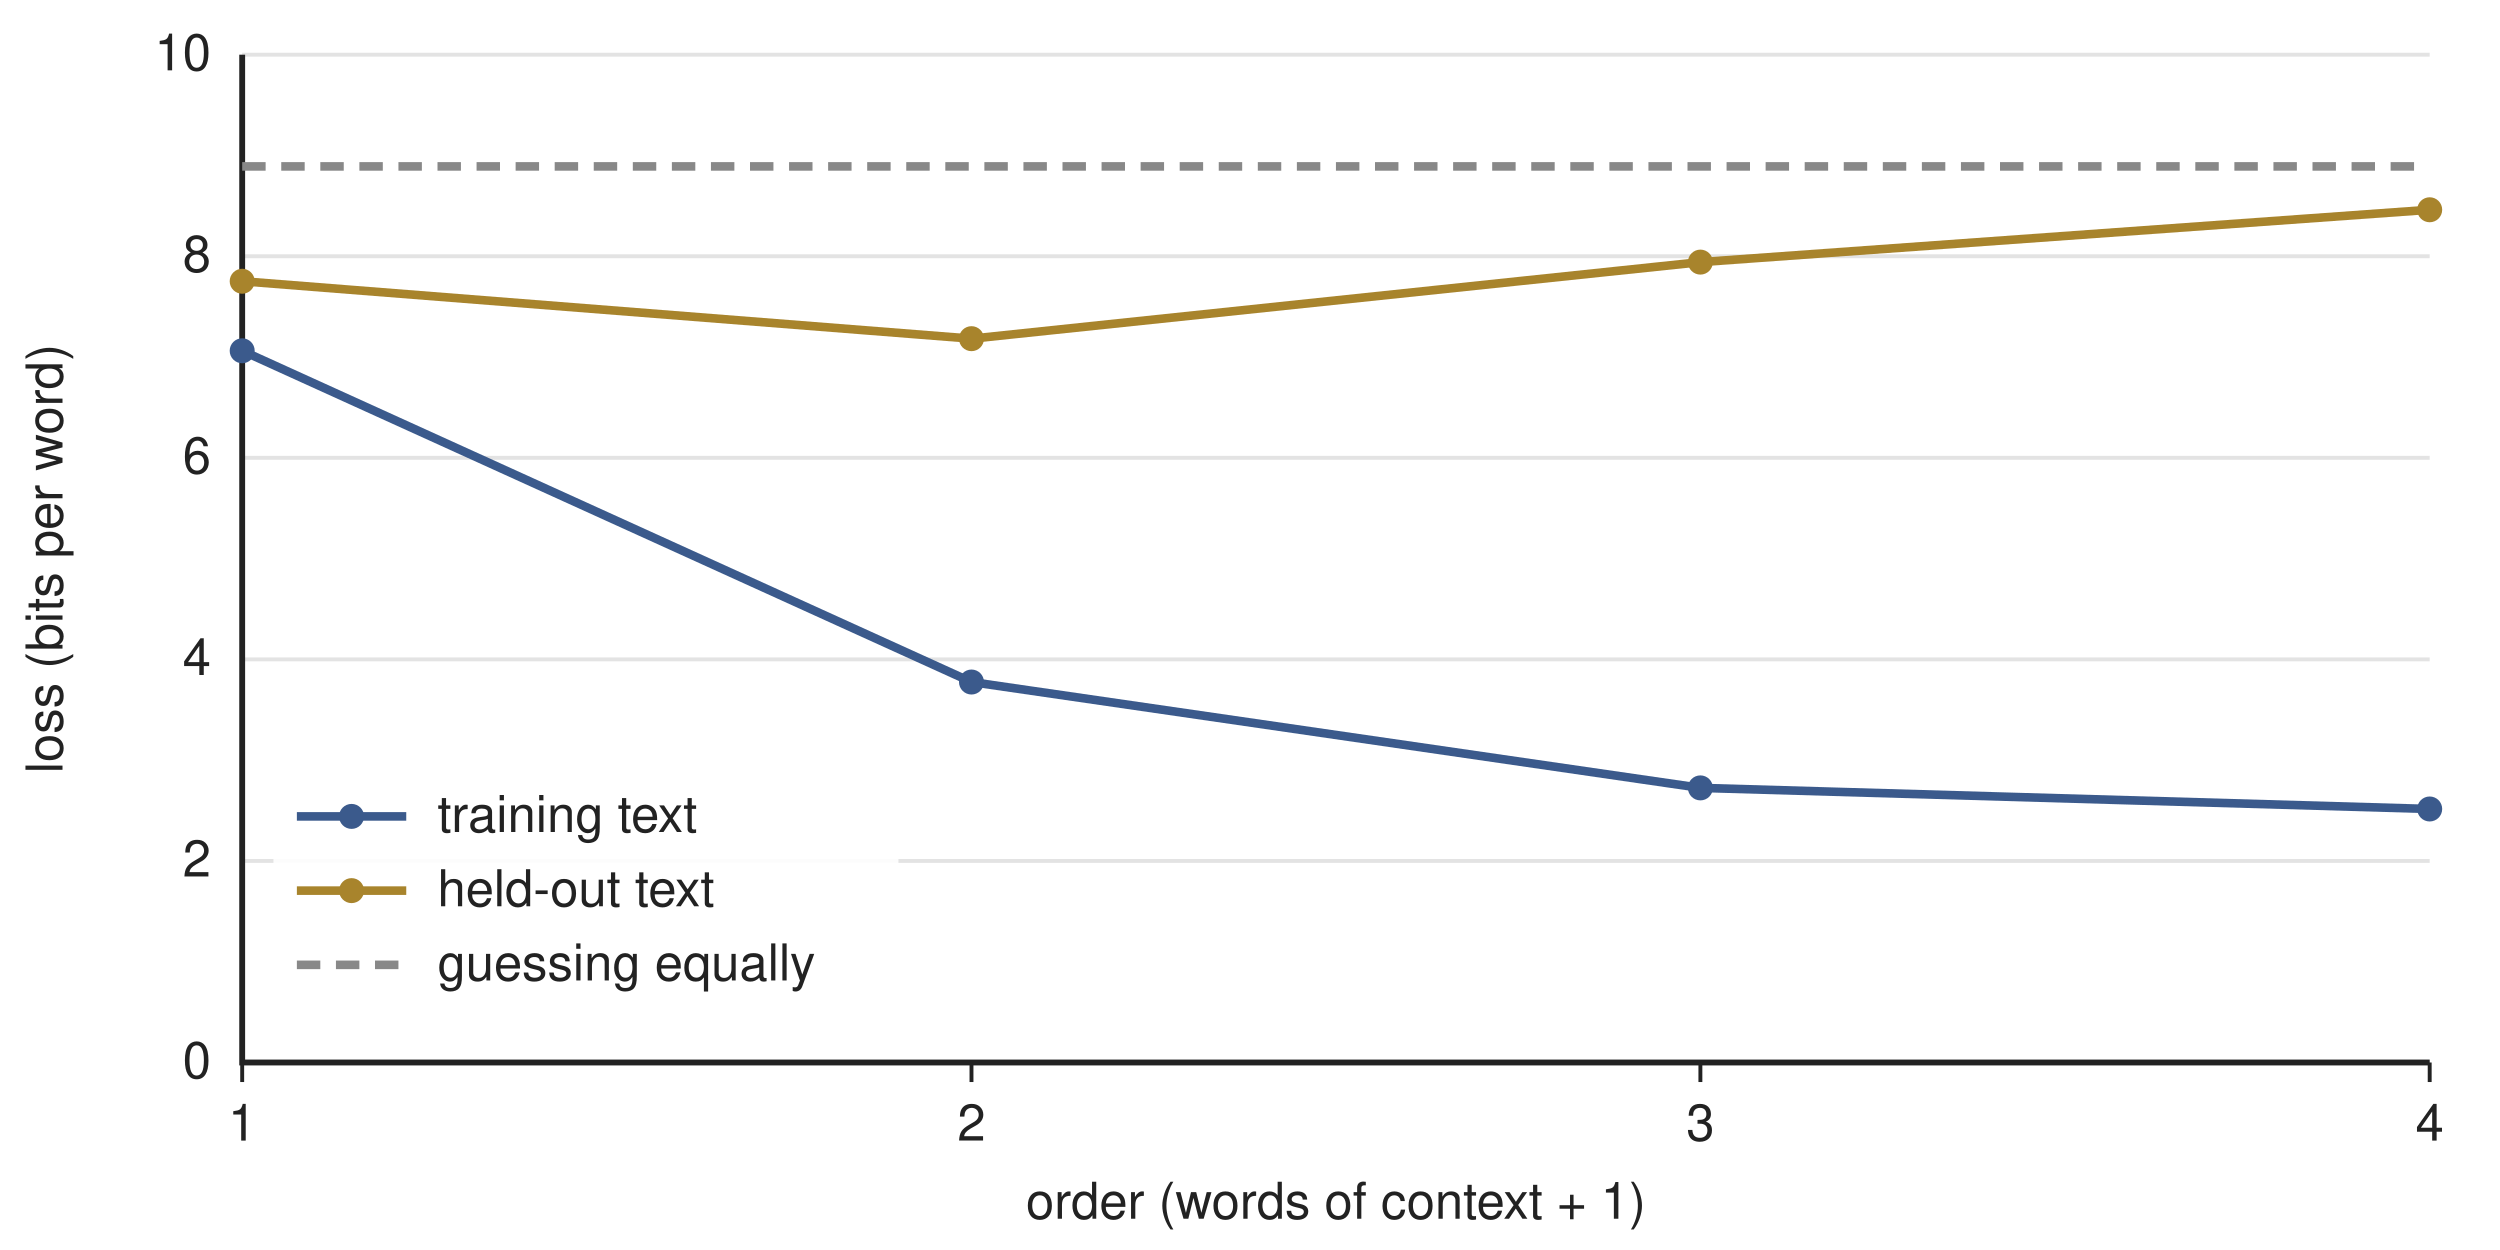
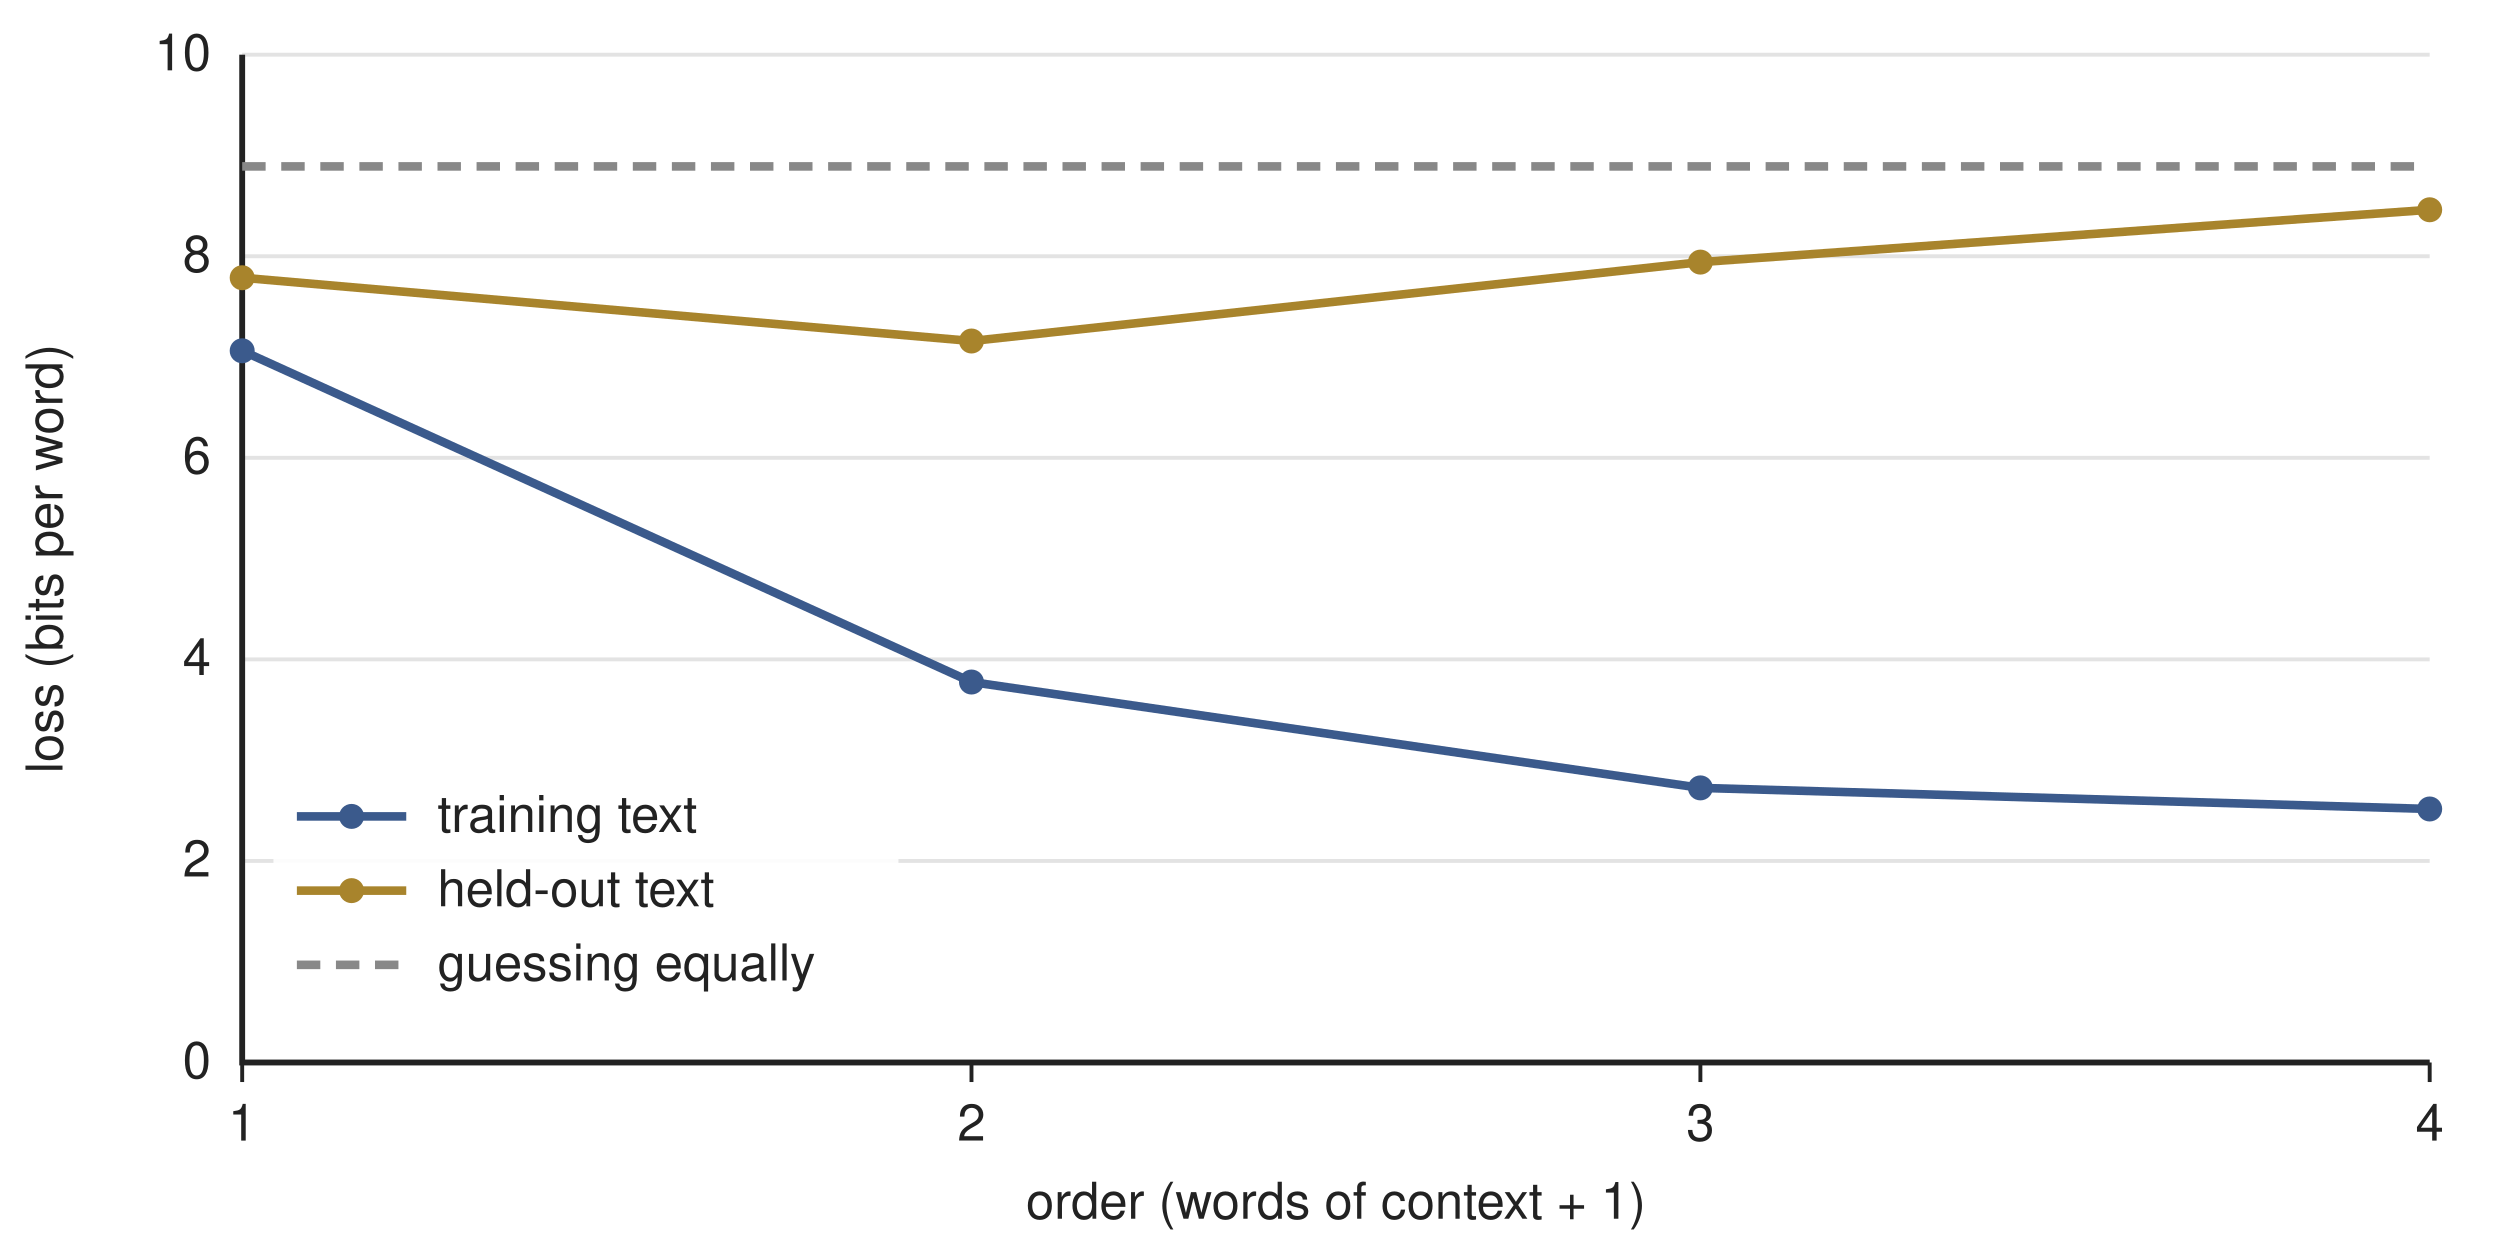
<svg xmlns="http://www.w3.org/2000/svg" viewBox="0 0 640 320" width="640" height="320" font-family="Helvetica, Arial, sans-serif" font-size="13">
  <rect width="640" height="320" fill="white" />
  <path d="M62 272.0 H622" stroke="#e3e3e3" />
  <text x="54" y="276.0" text-anchor="end" fill="#222">0</text>
  <path d="M62 220.4 H622" stroke="#e3e3e3" />
  <text x="54" y="224.4" text-anchor="end" fill="#222">2</text>
  <path d="M62 168.8 H622" stroke="#e3e3e3" />
  <text x="54" y="172.8" text-anchor="end" fill="#222">4</text>
  <path d="M62 117.2 H622" stroke="#e3e3e3" />
  <text x="54" y="121.2" text-anchor="end" fill="#222">6</text>
  <path d="M62 65.6 H622" stroke="#e3e3e3" />
  <text x="54" y="69.6" text-anchor="end" fill="#222">8</text>
  <path d="M62 14.0 H622" stroke="#e3e3e3" />
  <text x="54" y="18.0" text-anchor="end" fill="#222">10</text>
  <path d="M62.0 272 v5" stroke="#222" />
  <text x="62.0" y="292" text-anchor="middle" fill="#222">1</text>
  <path d="M248.7 272 v5" stroke="#222" />
  <text x="248.7" y="292" text-anchor="middle" fill="#222">2</text>
  <path d="M435.3 272 v5" stroke="#222" />
  <text x="435.3" y="292" text-anchor="middle" fill="#222">3</text>
  <path d="M622.0 272 v5" stroke="#222" />
  <text x="622.0" y="292" text-anchor="middle" fill="#222">4</text>
  <path d="M62 14 V272 H622" fill="none" stroke="#222" stroke-width="1.5" />
  <text x="342.0" y="312" text-anchor="middle" fill="#222">order (words of context + 1)</text>
  <text x="16" y="143.0" text-anchor="middle" fill="#222" transform="rotate(-90 16 143.0)">loss (bits per word)</text>
  <path d="M62.0 89.8 L248.7 174.6 L435.3 201.7 L622.0 207.1" fill="none" stroke="#3b5a8c" stroke-width="2.2" />
  <circle cx="62.0" cy="89.8" r="3.2" fill="#3b5a8c" />
  <circle cx="248.7" cy="174.6" r="3.2" fill="#3b5a8c" />
  <circle cx="435.3" cy="201.7" r="3.2" fill="#3b5a8c" />
  <circle cx="622.0" cy="207.1" r="3.2" fill="#3b5a8c" />
-   <path d="M62.0 72.0 L248.7 86.7 L435.3 67.1 L622.0 53.7" fill="none" stroke="#a8842c" stroke-width="2.2" />
-   <circle cx="62.0" cy="72.0" r="3.2" fill="#a8842c" />
-   <circle cx="248.7" cy="86.7" r="3.2" fill="#a8842c" />
+   <path d="M62.0 71.1 L248.7 87.3 L435.3 67.1 L622.0 53.7" fill="none" stroke="#a8842c" stroke-width="2.2" />
+   <circle cx="62.0" cy="71.1" r="3.2" fill="#a8842c" />
+   <circle cx="248.7" cy="87.3" r="3.2" fill="#a8842c" />
  <circle cx="435.3" cy="67.1" r="3.2" fill="#a8842c" />
  <circle cx="622.0" cy="53.7" r="3.2" fill="#a8842c" />
  <path d="M62.0 42.6 L622.0 42.6" fill="none" stroke="#888888" stroke-width="2.2" stroke-dasharray="6 4" />
  <rect x="70" y="195" width="160" height="63" fill="white" fill-opacity="0.9" />
  <path d="M76 209 h28" stroke="#3b5a8c" stroke-width="2.2" />
  <circle cx="90" cy="209" r="3.2" fill="#3b5a8c" />
  <text x="112" y="213" fill="#222">training text</text>
  <path d="M76 228 h28" stroke="#a8842c" stroke-width="2.2" />
  <circle cx="90" cy="228" r="3.2" fill="#a8842c" />
  <text x="112" y="232" fill="#222">held-out text</text>
  <path d="M76 247 h28" stroke="#888888" stroke-width="2.2" stroke-dasharray="6 4" />
  <text x="112" y="251" fill="#222">guessing equally</text>
</svg>
